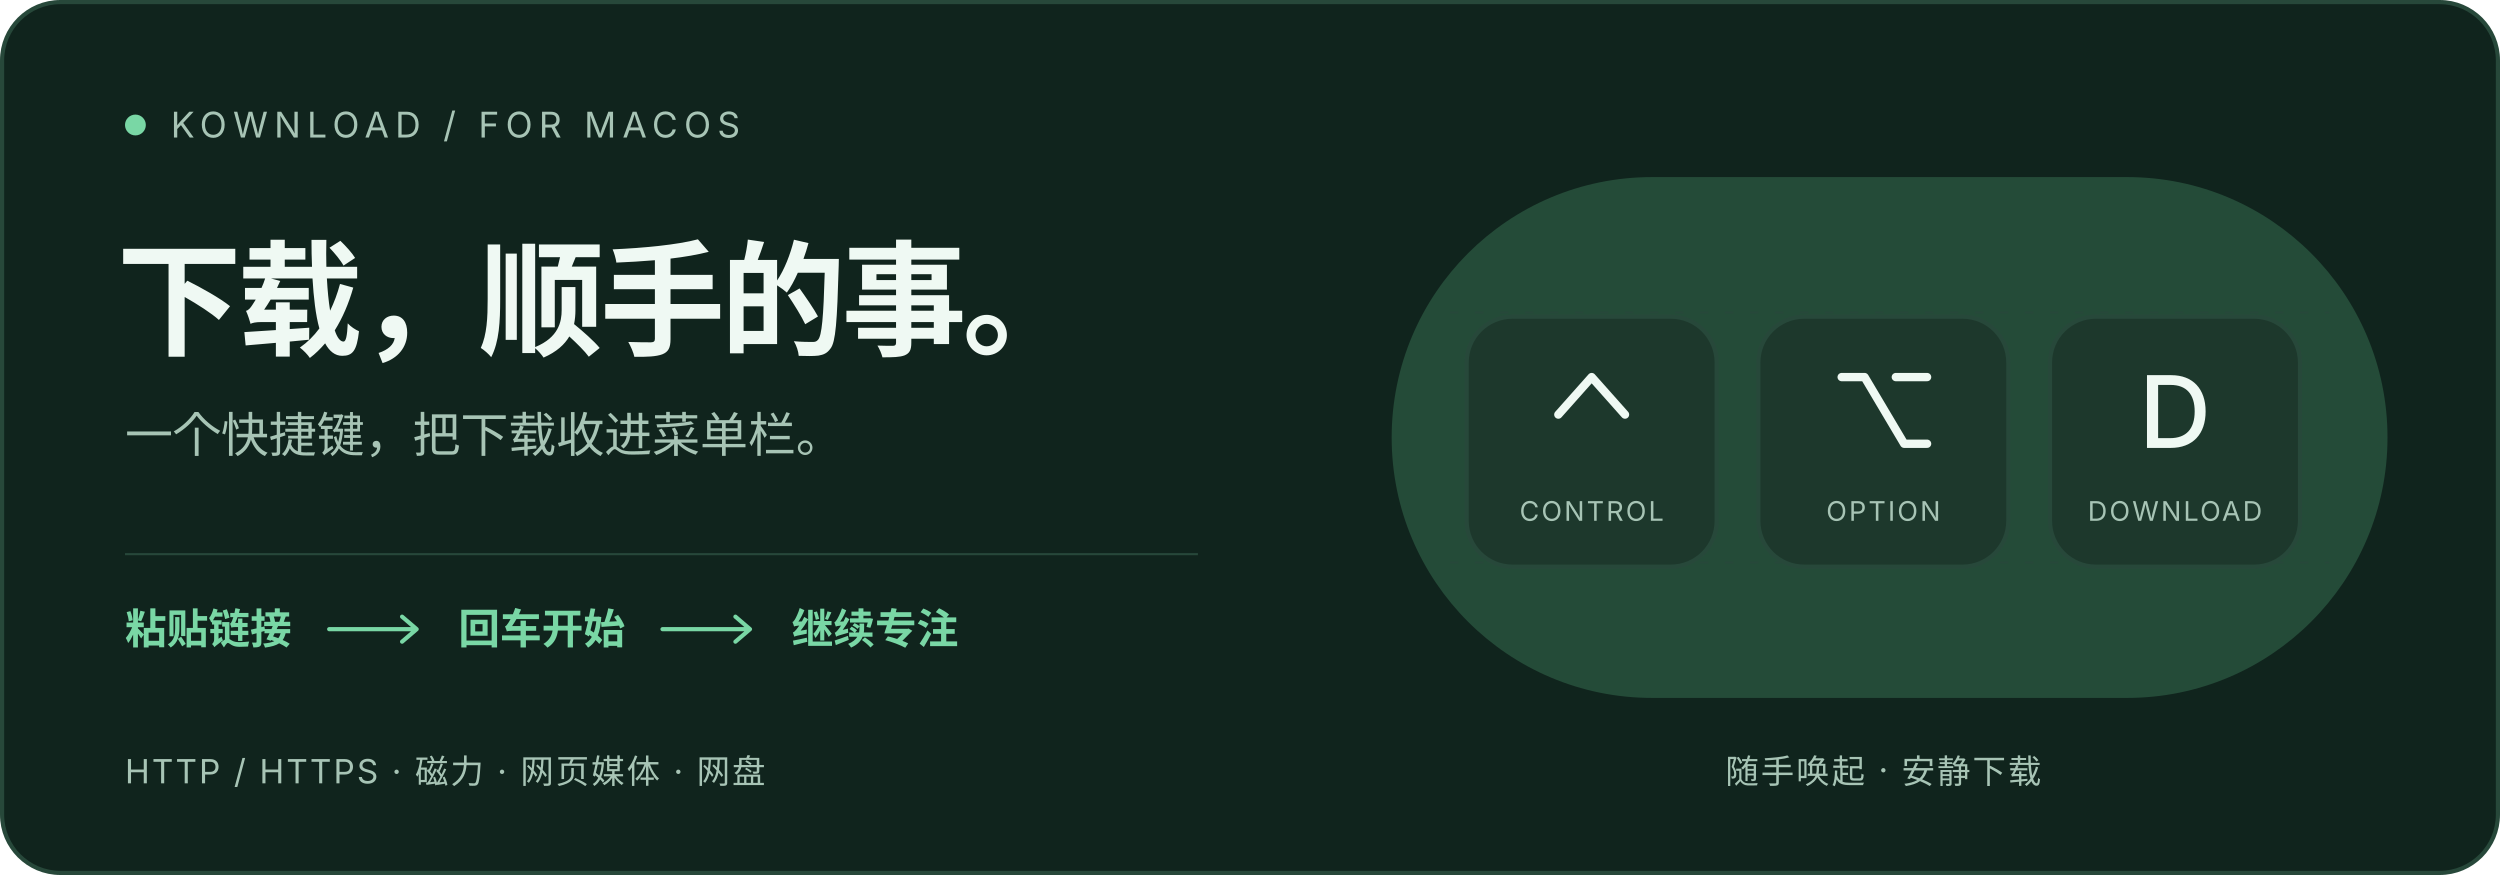
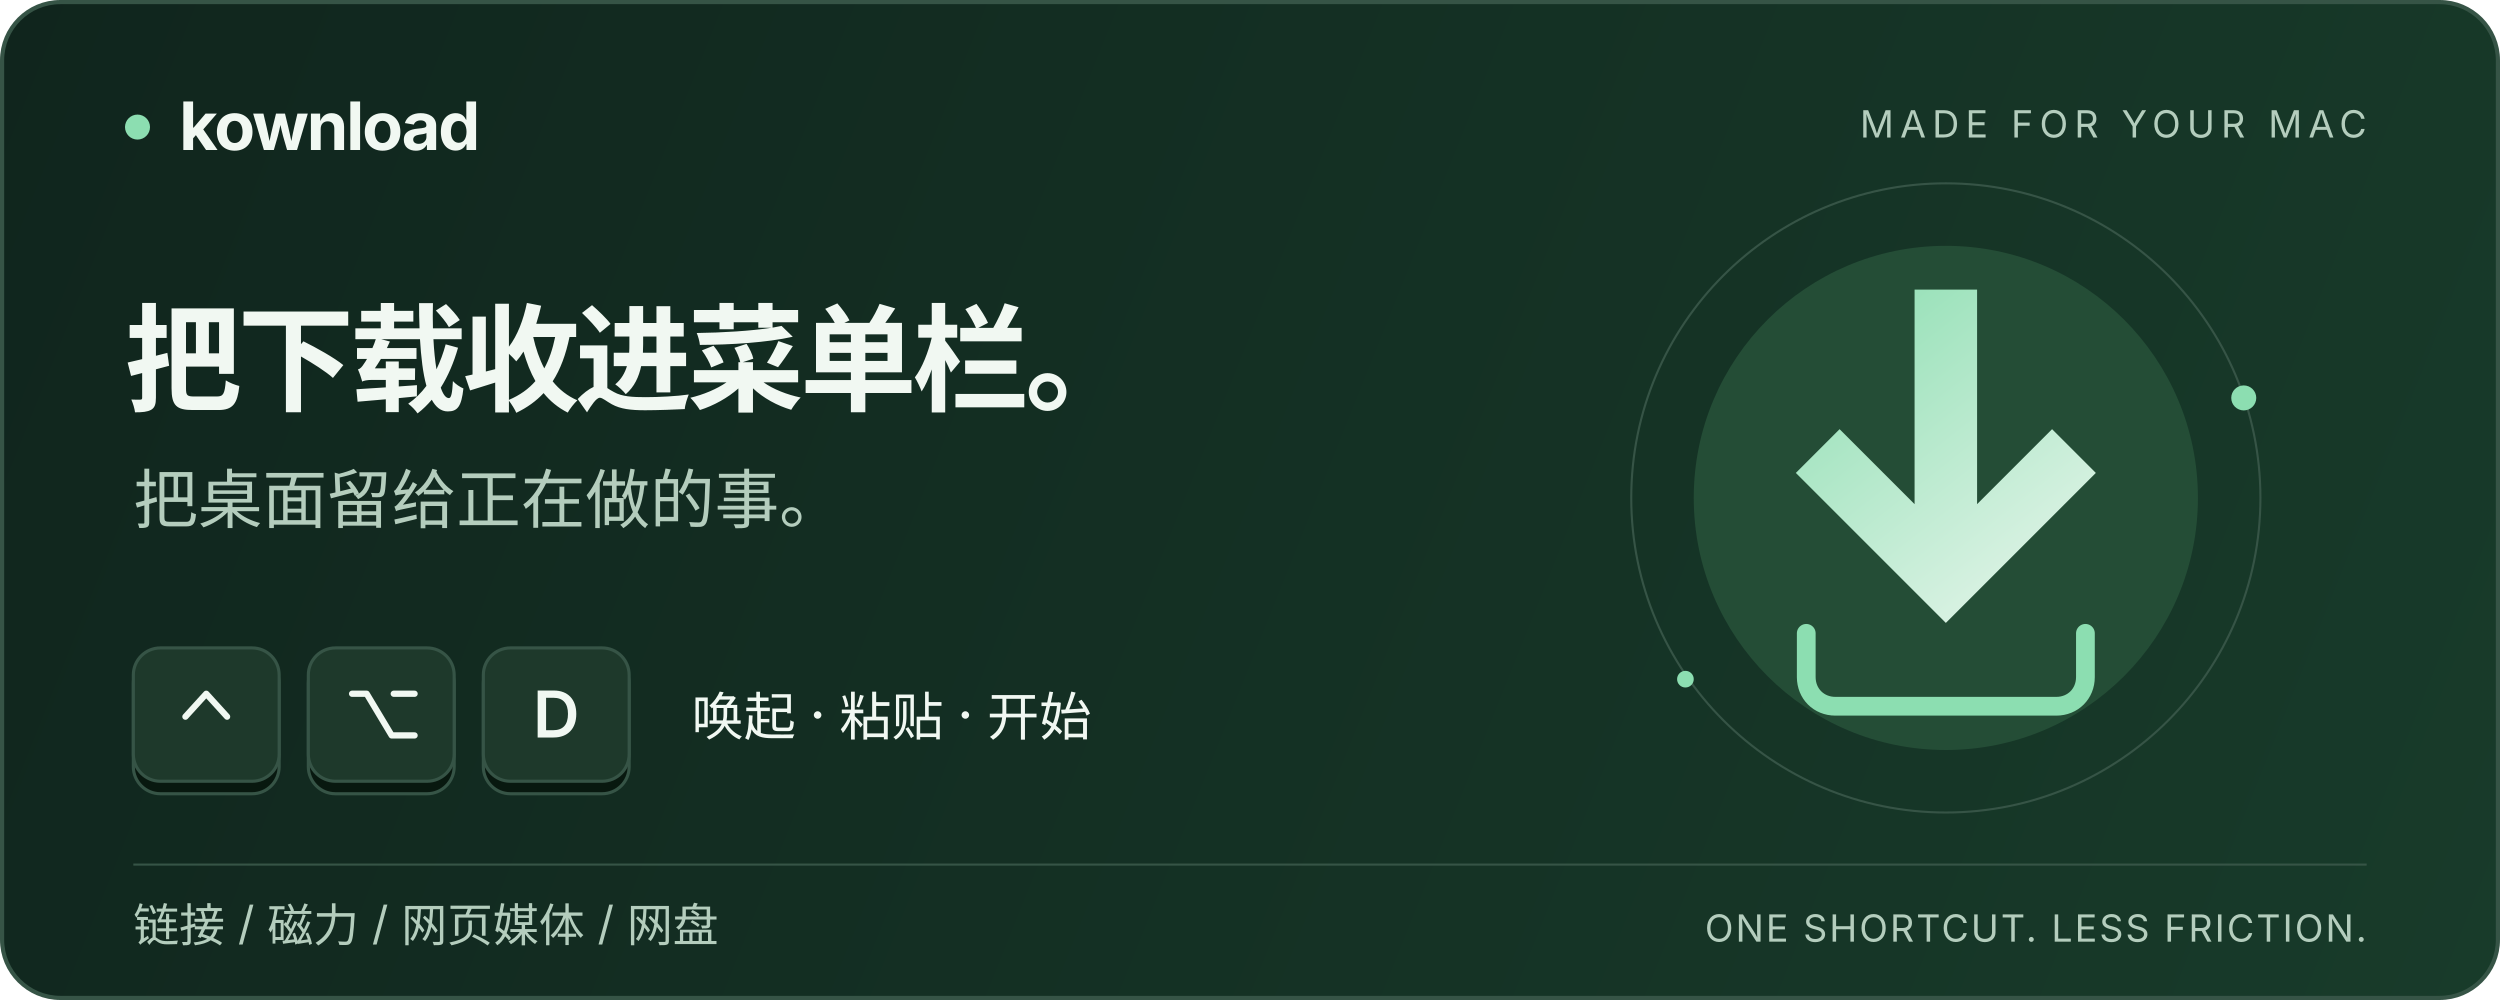
- <svg xmlns="http://www.w3.org/2000/svg" width="1200" height="420" viewBox="0 0 1200 420" fill="none" role="img" aria-labelledby="title desc">
-   <rect x="1" y="1" width="1198" height="418" rx="28" fill="#10241d" stroke="#27483a" stroke-width="2" />
+ <svg xmlns="http://www.w3.org/2000/svg" width="1200" height="480" viewBox="0 0 1200 480" fill="none" role="img" aria-labelledby="title desc">
+   <defs>
+     <linearGradient id="surface" x1="0" y1="0" x2="1200" y2="480" gradientUnits="userSpaceOnUse">
+       <stop stop-color="#10251D" />
+       <stop offset="1" stop-color="#183B2A" />
+     </linearGradient>
+     <linearGradient id="arrow" x1="866" y1="136" x2="1008" y2="316" gradientUnits="userSpaceOnUse">
+       <stop stop-color="#8CDEB1" />
+       <stop offset="1" stop-color="#F1F8F2" />
+     </linearGradient>
+   </defs>
+   <rect x="1" y="1" width="1198" height="478" rx="28" fill="url(#surface)" stroke="#365446" stroke-width="2" />
  <g font-family="-apple-system, BlinkMacSystemFont, 'Segoe UI', 'PingFang SC', 'Microsoft YaHei', sans-serif">
-     <circle cx="65" cy="60" r="5" fill="#79d7a5" />
-     <text x="82" y="66" fill="#a7c4b5" font-size="17" letter-spacing="3">KOWNLOAD / FOR MACOS</text>
-     <text x="56" y="166" fill="#eff9f3" font-size="60" font-weight="650" letter-spacing="-2">下载，顺手的事。</text>
-     <text x="60" y="217" fill="#a7c4b5" font-size="23">一个快捷键，把下载收进菜单栏。</text>
-     <path d="M60 266H575" stroke="#27483a" />
-     <text x="60" y="309" fill="#79d7a5" font-size="20" font-weight="600">粘贴链接</text>
-     <path d="M158 302H200M193 296L200 302L193 308" stroke="#79d7a5" stroke-width="2" stroke-linecap="round" stroke-linejoin="round" />
-     <text x="220" y="309" fill="#79d7a5" font-size="20" font-weight="600">回车开始</text>
-     <path d="M318 302H360M353 296L360 302L353 308" stroke="#79d7a5" stroke-width="2" stroke-linecap="round" stroke-linejoin="round" />
-     <text x="380" y="309" fill="#79d7a5" font-size="20" font-weight="600">继续专注</text>
-     <text x="60" y="376" fill="#a7c4b5" font-size="16" letter-spacing="1">HTTP / HTTPS · 磁力 · 网页媒体 · 网盘</text>
-     <rect x="668" y="85" width="478" height="250" rx="125" fill="#244b38" />
-     <path d="M696 150H1118M696 270H1118" stroke="#27483a" stroke-dasharray="4 8" />
-     <g stroke="#27483a" stroke-width="2">
-       <rect x="704" y="152" width="120" height="120" rx="22" fill="#1d382c" />
-       <rect x="844" y="152" width="120" height="120" rx="22" fill="#1d382c" />
-       <rect x="984" y="152" width="120" height="120" rx="22" fill="#1d382c" />
+     <circle cx="66" cy="61" r="6" fill="#8CDEB1" />
+     <text x="86" y="72" fill="#F1F8F2" font-size="32" font-weight="650" letter-spacing="-1">kownload</text>
+     <text x="1136" y="66" text-anchor="end" fill="#B4CDBD" font-size="18" letter-spacing="3">MADE FOR YOUR MAC</text>
+     <text x="60" y="193" fill="#F1F8F2" font-size="56" font-weight="650" letter-spacing="-2">把下载收进菜单栏。</text>
+     <text x="64" y="251" fill="#B4CDBD" font-size="31">把桌面留给正在做的事。</text>
+     <g stroke="#365446" stroke-width="1.5">
+       <rect x="64" y="315" width="70" height="66" rx="13" fill="#08180F" />
+       <rect x="148" y="315" width="70" height="66" rx="13" fill="#08180F" />
+       <rect x="232" y="315" width="70" height="66" rx="13" fill="#08180F" />
+       <rect x="64" y="311" width="70" height="64" rx="13" fill="#1E392B" />
+       <rect x="148" y="311" width="70" height="64" rx="13" fill="#1E392B" />
+       <rect x="232" y="311" width="70" height="64" rx="13" fill="#1E392B" />
    </g>
-     <g stroke="#eff9f3" stroke-width="4" stroke-linecap="round" stroke-linejoin="round">
-       <path d="M748 199L764 181L780 199" />
-       <path d="M884 181H895L914 213H925M910 181H925" />
+     <g stroke="#F1F8F2" stroke-width="3" stroke-linecap="round" stroke-linejoin="round">
+       <path d="M89 344L99 333L109 344" />
+       <path d="M169 333H176L188 353H199M189 333H199" />
    </g>
-     <text x="1044" y="215" text-anchor="middle" fill="#eff9f3" font-size="48" font-weight="550">D</text>
-     <g fill="#a7c4b5" font-size="13" text-anchor="middle" letter-spacing="1">
-       <text x="764" y="250">CONTROL</text>
-       <text x="904" y="250">OPTION</text>
-       <text x="1044" y="250">DOWNLOAD</text>
-     </g>
-     <text x="904" y="376" text-anchor="middle" fill="#a7c4b5" font-size="16" letter-spacing="1">随手唤起 · 安静下载</text>
+     <text x="267" y="354" text-anchor="middle" fill="#F1F8F2" font-size="31" font-weight="600">D</text>
+     <text x="332" y="353" fill="#F1F8F2" font-size="25" font-weight="500">唤起 · 粘贴 · 开始</text>
+     <path d="M64 415H1136" stroke="#365446" />
+     <text x="64" y="452" fill="#B4CDBD" font-size="22">链接 / 磁力 / 网页媒体 / 网盘</text>
+     <text x="1136" y="452" text-anchor="end" fill="#B4CDBD" font-size="18" letter-spacing="1">ONE SHORTCUT. LESS FRICTION.</text>
  </g>
+   <circle cx="934" cy="239" r="151" stroke="#365446" />
+   <circle cx="934" cy="239" r="121" fill="#244D36" />
+   <path d="M919 139H949V242L985 206L1006 227L934 299L862 227L883 206L919 242V139Z" fill="url(#arrow)" />
+   <path d="M867 304V325C867 333 873 339 881 339H987C995 339 1001 333 1001 325V304" stroke="#8CDEB1" stroke-width="9" stroke-linecap="round" />
+   <circle cx="1077" cy="191" r="6" fill="#8CDEB1" />
+   <circle cx="809" cy="326" r="4" fill="#8CDEB1" />
</svg>
